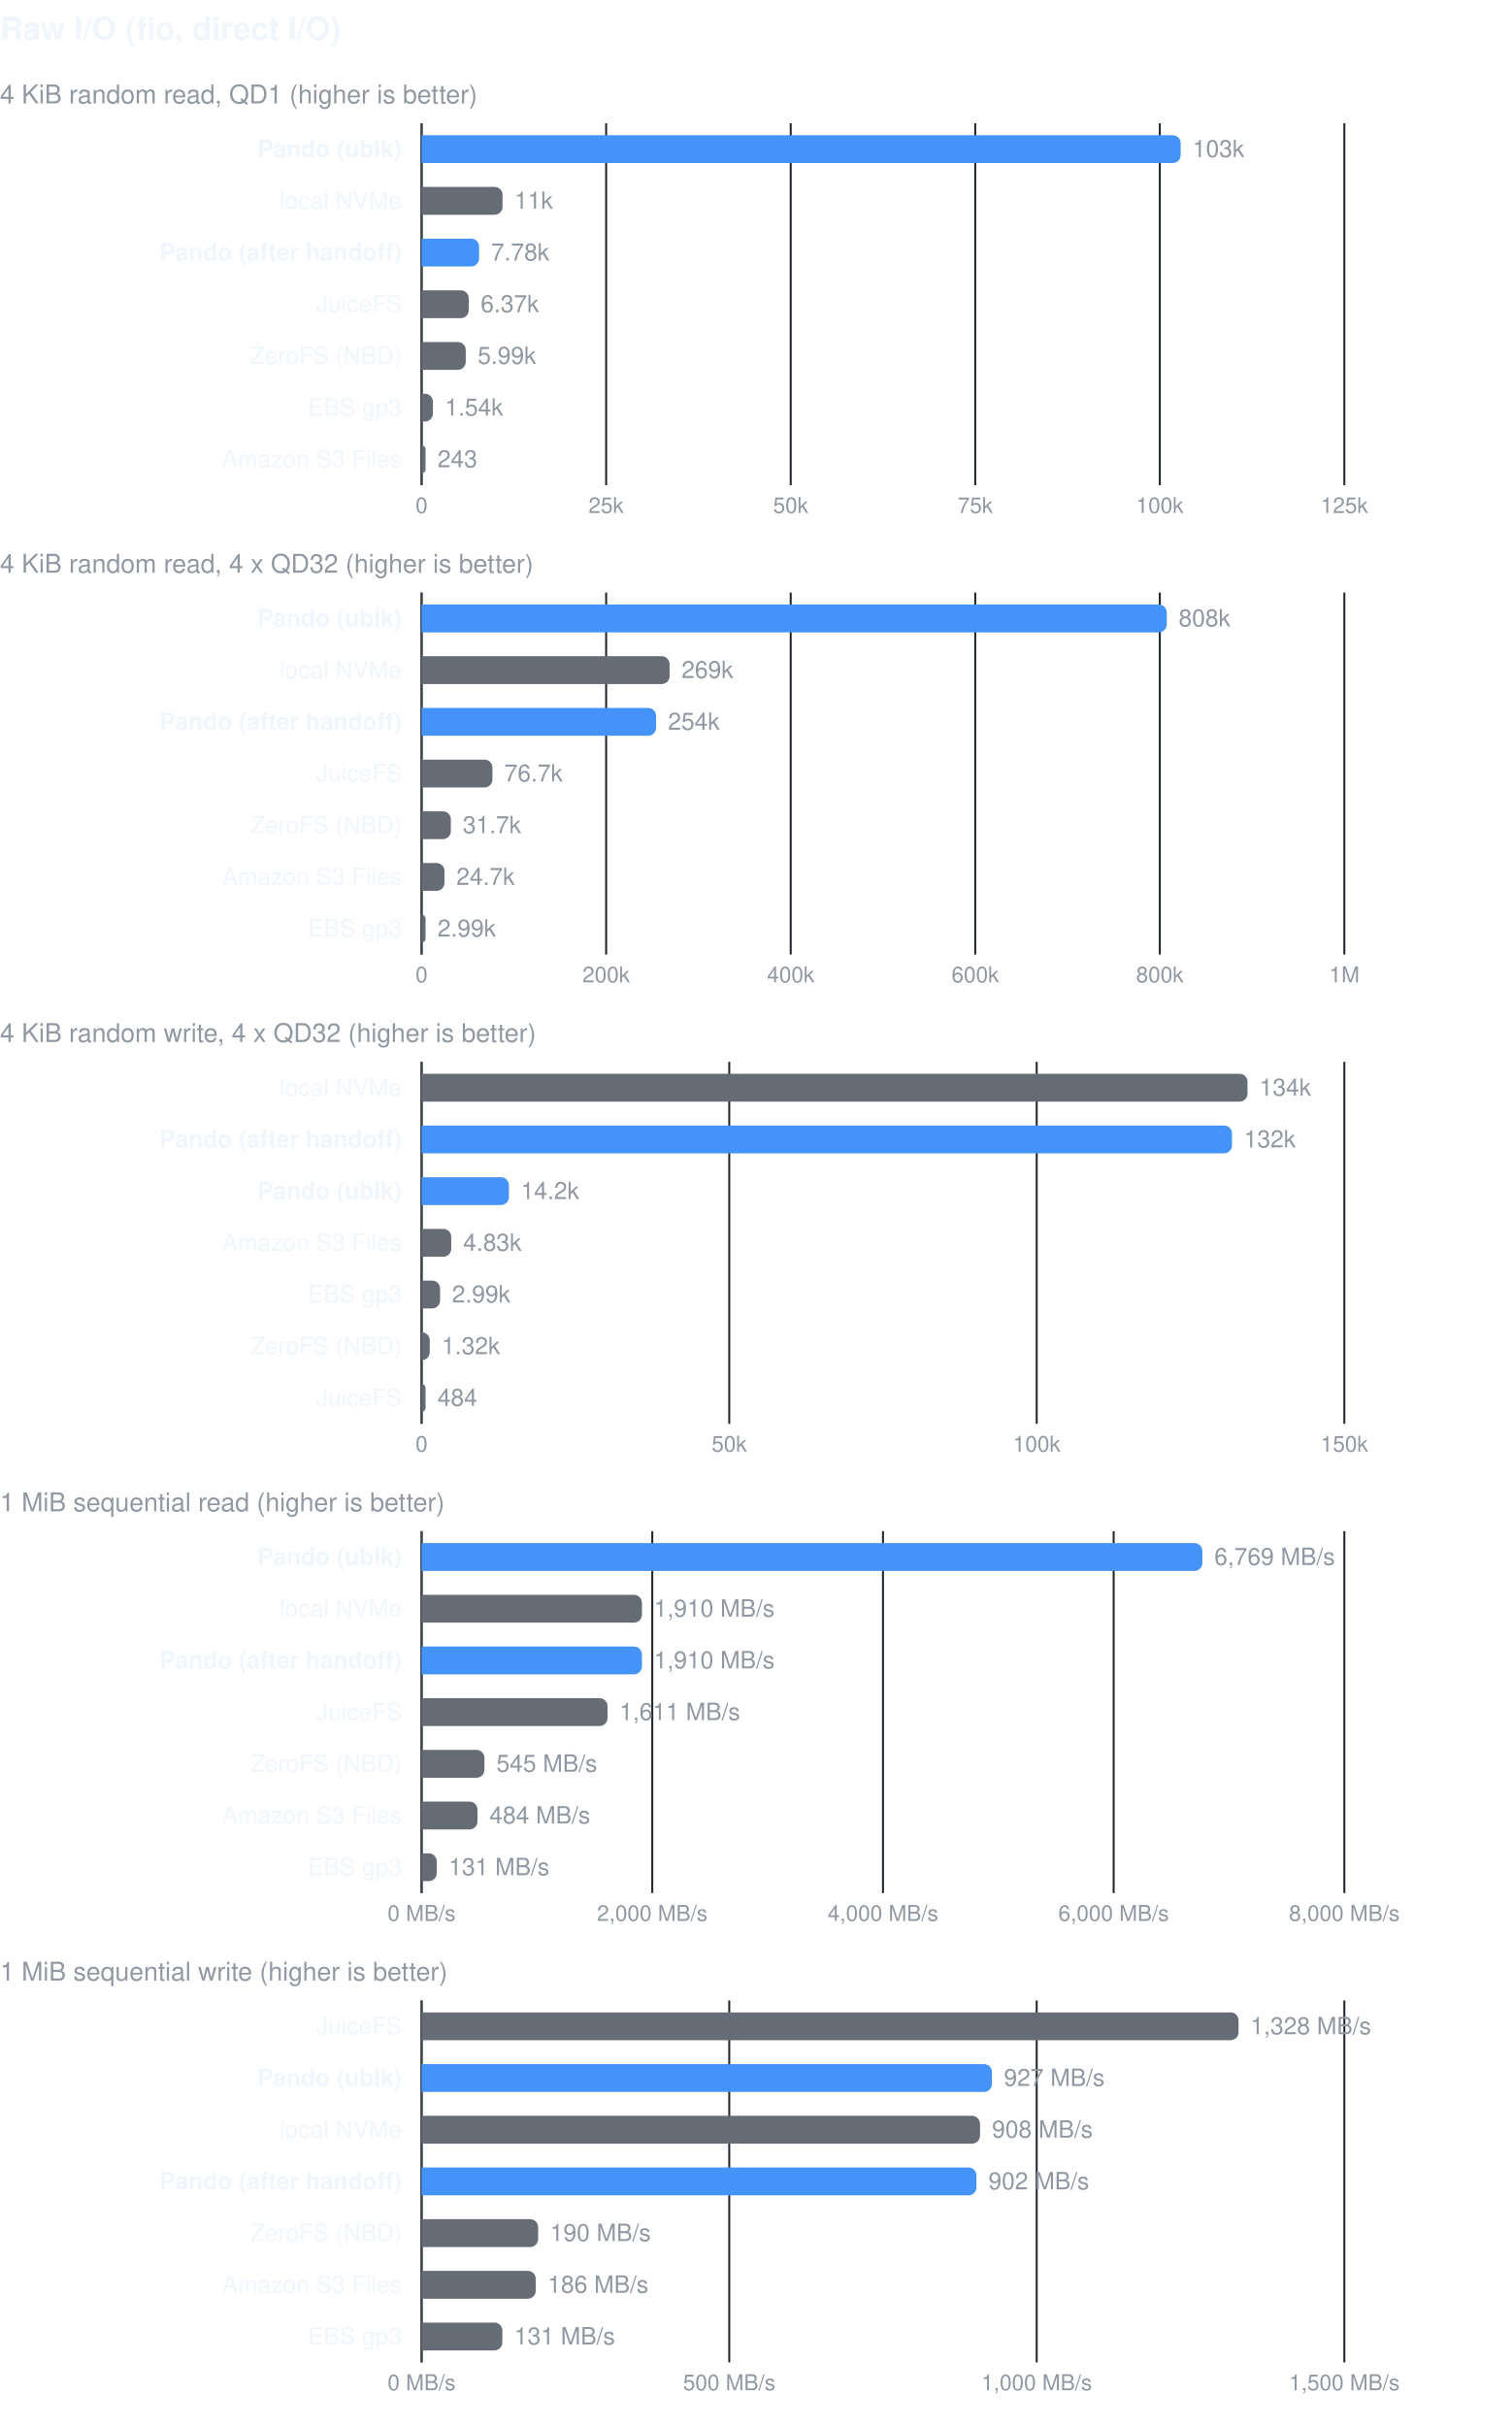
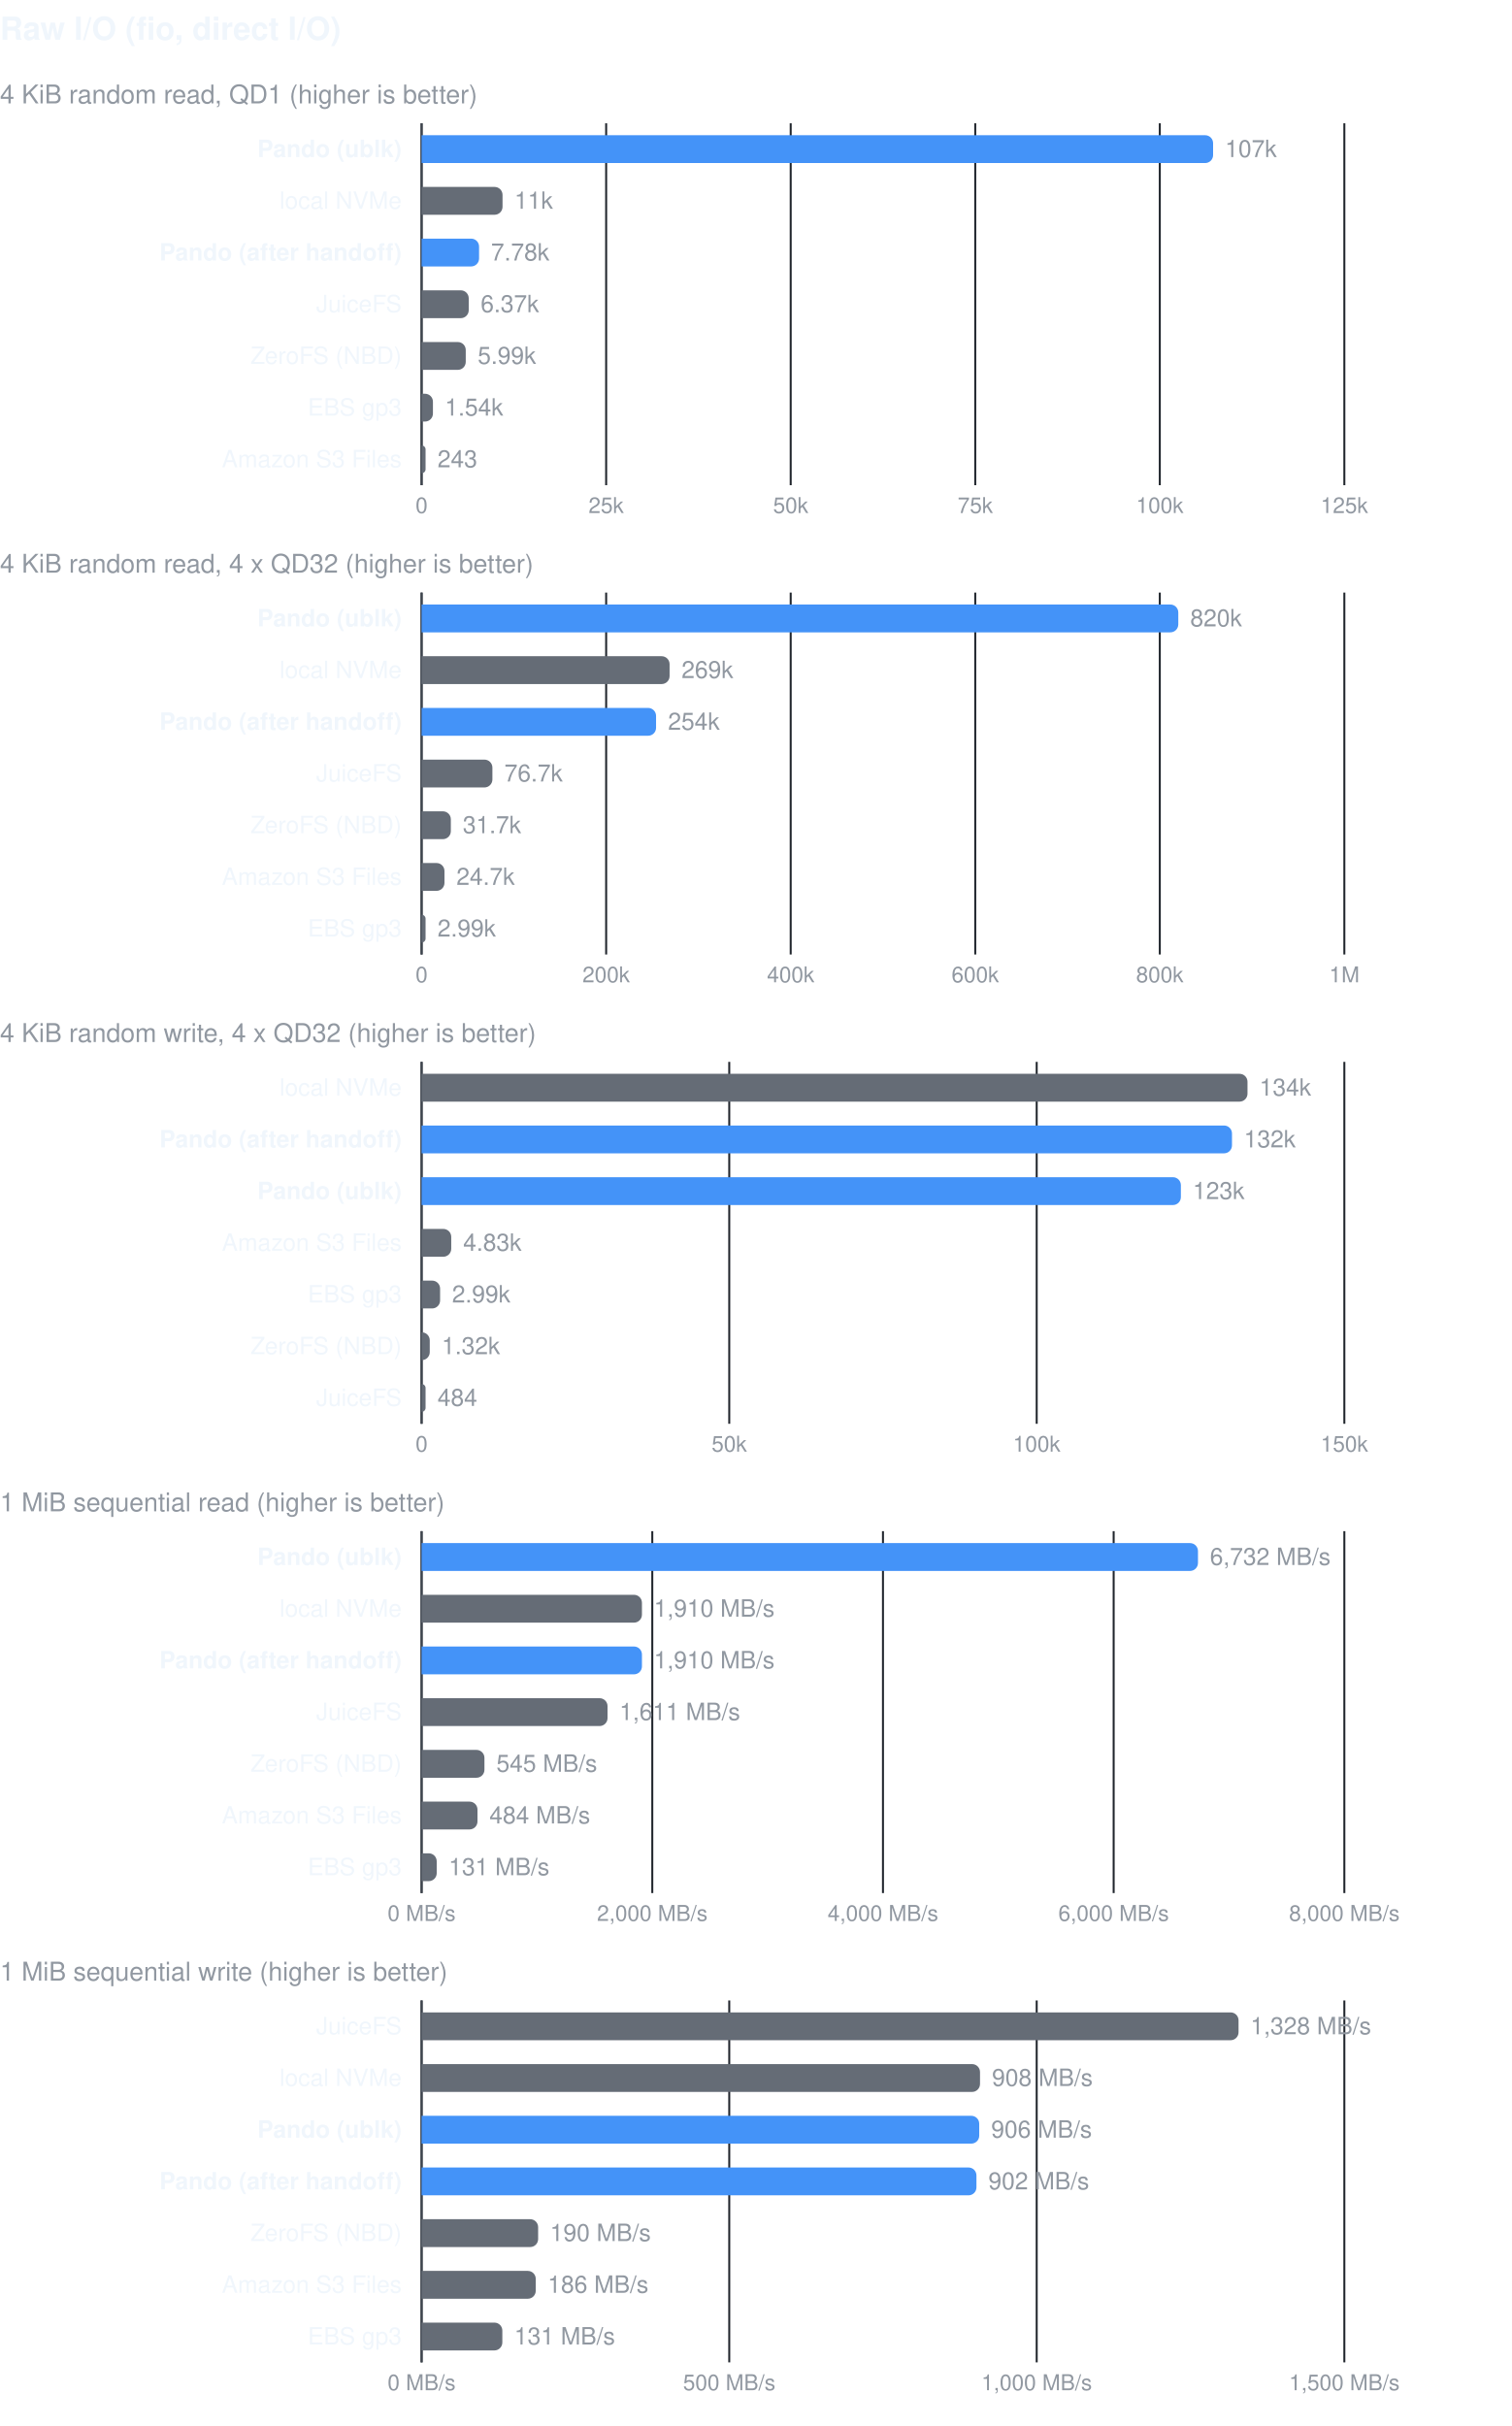
<svg xmlns="http://www.w3.org/2000/svg" width="760" height="1220" viewBox="0 0 760 1220" font-family="-apple-system, BlinkMacSystemFont, 'Segoe UI', Helvetica, Arial, sans-serif" role="img">
  <text x="0" y="20" font-size="16" font-weight="600" fill="#f0f6fc">Raw I/O (fio, direct I/O)</text>
  <text x="0" y="52" font-size="13" fill="#9198a1">4 KiB random read, QD1 (higher is better)</text>
  <line x1="212.0" y1="62" x2="212.0" y2="244" stroke="#21262d" stroke-width="1" />
  <text x="212.0" y="258" font-size="11" fill="#9198a1" text-anchor="middle">0</text>
  <line x1="304.8" y1="62" x2="304.8" y2="244" stroke="#21262d" stroke-width="1" />
  <text x="304.8" y="258" font-size="11" fill="#9198a1" text-anchor="middle">25k</text>
  <line x1="397.6" y1="62" x2="397.6" y2="244" stroke="#21262d" stroke-width="1" />
  <text x="397.6" y="258" font-size="11" fill="#9198a1" text-anchor="middle">50k</text>
  <line x1="490.4" y1="62" x2="490.4" y2="244" stroke="#21262d" stroke-width="1" />
  <text x="490.4" y="258" font-size="11" fill="#9198a1" text-anchor="middle">75k</text>
  <line x1="583.2" y1="62" x2="583.2" y2="244" stroke="#21262d" stroke-width="1" />
  <text x="583.2" y="258" font-size="11" fill="#9198a1" text-anchor="middle">100k</text>
  <line x1="676.0" y1="62" x2="676.0" y2="244" stroke="#21262d" stroke-width="1" />
  <text x="676.0" y="258" font-size="11" fill="#9198a1" text-anchor="middle">125k</text>
  <line x1="212" y1="62" x2="212" y2="244" stroke="#3d444d" stroke-width="1" />
  <text x="202" y="79.0" font-size="12" fill="#f0f6fc" text-anchor="end" font-weight="600">Pando (ublk)</text>
-   <path d="M212,68.0 h377.7 a4,4 0 0 1 4,4 v6 a4,4 0 0 1 -4,4 h-377.7 z" fill="#4493f8" />
-   <text x="599.7" y="79.0" font-size="12" fill="#9198a1">103k</text>
+   <path d="M212,68.0 h394.0 a4,4 0 0 1 4,4 v6 a4,4 0 0 1 -4,4 h-394.0 z" fill="#4493f8" />
+   <text x="616.0" y="79.0" font-size="12" fill="#9198a1">107k</text>
  <text x="202" y="105.0" font-size="12" fill="#f0f6fc" text-anchor="end">local NVMe</text>
  <path d="M212,94.0 h36.7 a4,4 0 0 1 4,4 v6 a4,4 0 0 1 -4,4 h-36.7 z" fill="#656c76" />
  <text x="258.7" y="105.0" font-size="12" fill="#9198a1">11k</text>
  <text x="202" y="131.0" font-size="12" fill="#f0f6fc" text-anchor="end" font-weight="600">Pando (after handoff)</text>
  <path d="M212,120.0 h24.9 a4,4 0 0 1 4,4 v6 a4,4 0 0 1 -4,4 h-24.9 z" fill="#4493f8" />
  <text x="246.9" y="131.0" font-size="12" fill="#9198a1">7.78k</text>
  <text x="202" y="157.0" font-size="12" fill="#f0f6fc" text-anchor="end">JuiceFS</text>
  <path d="M212,146.0 h19.7 a4,4 0 0 1 4,4 v6 a4,4 0 0 1 -4,4 h-19.7 z" fill="#656c76" />
  <text x="241.7" y="157.0" font-size="12" fill="#9198a1">6.37k</text>
  <text x="202" y="183.0" font-size="12" fill="#f0f6fc" text-anchor="end">ZeroFS (NBD)</text>
  <path d="M212,172.0 h18.2 a4,4 0 0 1 4,4 v6 a4,4 0 0 1 -4,4 h-18.2 z" fill="#656c76" />
  <text x="240.2" y="183.0" font-size="12" fill="#9198a1">5.99k</text>
  <text x="202" y="209.0" font-size="12" fill="#f0f6fc" text-anchor="end">EBS gp3</text>
  <path d="M212,198.0 h1.7 a4,4 0 0 1 4,4 v6 a4,4 0 0 1 -4,4 h-1.7 z" fill="#656c76" />
  <text x="223.7" y="209.0" font-size="12" fill="#9198a1">1.54k</text>
  <text x="202" y="235.0" font-size="12" fill="#f0f6fc" text-anchor="end">Amazon S3 Files</text>
  <path d="M212,224.0 h0.0 a2,2 0 0 1 2,2 v10 a2,2 0 0 1 -2,2 h-0.0 z" fill="#656c76" />
  <text x="220.0" y="235.0" font-size="12" fill="#9198a1">243</text>
  <text x="0" y="288" font-size="13" fill="#9198a1">4 KiB random read, 4 x QD32 (higher is better)</text>
  <line x1="212.0" y1="298" x2="212.0" y2="480" stroke="#21262d" stroke-width="1" />
  <text x="212.0" y="494" font-size="11" fill="#9198a1" text-anchor="middle">0</text>
  <line x1="304.8" y1="298" x2="304.8" y2="480" stroke="#21262d" stroke-width="1" />
  <text x="304.8" y="494" font-size="11" fill="#9198a1" text-anchor="middle">200k</text>
  <line x1="397.6" y1="298" x2="397.6" y2="480" stroke="#21262d" stroke-width="1" />
  <text x="397.6" y="494" font-size="11" fill="#9198a1" text-anchor="middle">400k</text>
  <line x1="490.4" y1="298" x2="490.4" y2="480" stroke="#21262d" stroke-width="1" />
  <text x="490.4" y="494" font-size="11" fill="#9198a1" text-anchor="middle">600k</text>
  <line x1="583.2" y1="298" x2="583.2" y2="480" stroke="#21262d" stroke-width="1" />
  <text x="583.2" y="494" font-size="11" fill="#9198a1" text-anchor="middle">800k</text>
  <line x1="676.0" y1="298" x2="676.0" y2="480" stroke="#21262d" stroke-width="1" />
  <text x="676.0" y="494" font-size="11" fill="#9198a1" text-anchor="middle">1M</text>
  <line x1="212" y1="298" x2="212" y2="480" stroke="#3d444d" stroke-width="1" />
  <text x="202" y="315.0" font-size="12" fill="#f0f6fc" text-anchor="end" font-weight="600">Pando (ublk)</text>
-   <path d="M212,304.0 h370.7 a4,4 0 0 1 4,4 v6 a4,4 0 0 1 -4,4 h-370.7 z" fill="#4493f8" />
-   <text x="592.7" y="315.0" font-size="12" fill="#9198a1">808k</text>
+   <path d="M212,304.0 h376.5 a4,4 0 0 1 4,4 v6 a4,4 0 0 1 -4,4 h-376.5 z" fill="#4493f8" />
+   <text x="598.5" y="315.0" font-size="12" fill="#9198a1">820k</text>
  <text x="202" y="341.0" font-size="12" fill="#f0f6fc" text-anchor="end">local NVMe</text>
  <path d="M212,330.0 h120.7 a4,4 0 0 1 4,4 v6 a4,4 0 0 1 -4,4 h-120.7 z" fill="#656c76" />
  <text x="342.7" y="341.0" font-size="12" fill="#9198a1">269k</text>
  <text x="202" y="367.0" font-size="12" fill="#f0f6fc" text-anchor="end" font-weight="600">Pando (after handoff)</text>
  <path d="M212,356.0 h113.9 a4,4 0 0 1 4,4 v6 a4,4 0 0 1 -4,4 h-113.9 z" fill="#4493f8" />
  <text x="335.9" y="367.0" font-size="12" fill="#9198a1">254k</text>
  <text x="202" y="393.0" font-size="12" fill="#f0f6fc" text-anchor="end">JuiceFS</text>
  <path d="M212,382.0 h31.6 a4,4 0 0 1 4,4 v6 a4,4 0 0 1 -4,4 h-31.6 z" fill="#656c76" />
  <text x="253.6" y="393.0" font-size="12" fill="#9198a1">76.7k</text>
  <text x="202" y="419.0" font-size="12" fill="#f0f6fc" text-anchor="end">ZeroFS (NBD)</text>
  <path d="M212,408.0 h10.7 a4,4 0 0 1 4,4 v6 a4,4 0 0 1 -4,4 h-10.7 z" fill="#656c76" />
  <text x="232.7" y="419.0" font-size="12" fill="#9198a1">31.7k</text>
  <text x="202" y="445.0" font-size="12" fill="#f0f6fc" text-anchor="end">Amazon S3 Files</text>
  <path d="M212,434.0 h7.5 a4,4 0 0 1 4,4 v6 a4,4 0 0 1 -4,4 h-7.5 z" fill="#656c76" />
  <text x="229.5" y="445.0" font-size="12" fill="#9198a1">24.7k</text>
  <text x="202" y="471.0" font-size="12" fill="#f0f6fc" text-anchor="end">EBS gp3</text>
  <path d="M212,460.0 h0.0 a2,2 0 0 1 2,2 v10 a2,2 0 0 1 -2,2 h-0.0 z" fill="#656c76" />
  <text x="220.0" y="471.0" font-size="12" fill="#9198a1">2.99k</text>
  <text x="0" y="524" font-size="13" fill="#9198a1">4 KiB random write, 4 x QD32 (higher is better)</text>
  <line x1="212.0" y1="534" x2="212.0" y2="716" stroke="#21262d" stroke-width="1" />
  <text x="212.0" y="730" font-size="11" fill="#9198a1" text-anchor="middle">0</text>
  <line x1="366.7" y1="534" x2="366.7" y2="716" stroke="#21262d" stroke-width="1" />
  <text x="366.7" y="730" font-size="11" fill="#9198a1" text-anchor="middle">50k</text>
  <line x1="521.3" y1="534" x2="521.3" y2="716" stroke="#21262d" stroke-width="1" />
  <text x="521.3" y="730" font-size="11" fill="#9198a1" text-anchor="middle">100k</text>
  <line x1="676.0" y1="534" x2="676.0" y2="716" stroke="#21262d" stroke-width="1" />
  <text x="676.0" y="730" font-size="11" fill="#9198a1" text-anchor="middle">150k</text>
  <line x1="212" y1="534" x2="212" y2="716" stroke="#3d444d" stroke-width="1" />
  <text x="202" y="551.0" font-size="12" fill="#f0f6fc" text-anchor="end">local NVMe</text>
  <path d="M212,540.0 h411.3 a4,4 0 0 1 4,4 v6 a4,4 0 0 1 -4,4 h-411.3 z" fill="#656c76" />
  <text x="633.3" y="551.0" font-size="12" fill="#9198a1">134k</text>
  <text x="202" y="577.0" font-size="12" fill="#f0f6fc" text-anchor="end" font-weight="600">Pando (after handoff)</text>
  <path d="M212,566.0 h403.5 a4,4 0 0 1 4,4 v6 a4,4 0 0 1 -4,4 h-403.5 z" fill="#4493f8" />
  <text x="625.5" y="577.0" font-size="12" fill="#9198a1">132k</text>
  <text x="202" y="603.0" font-size="12" fill="#f0f6fc" text-anchor="end" font-weight="600">Pando (ublk)</text>
-   <path d="M212,592.0 h39.9 a4,4 0 0 1 4,4 v6 a4,4 0 0 1 -4,4 h-39.9 z" fill="#4493f8" />
-   <text x="261.9" y="603.0" font-size="12" fill="#9198a1">14.2k</text>
+   <path d="M212,592.0 h377.8 a4,4 0 0 1 4,4 v6 a4,4 0 0 1 -4,4 h-377.8 z" fill="#4493f8" />
+   <text x="599.8" y="603.0" font-size="12" fill="#9198a1">123k</text>
  <text x="202" y="629.0" font-size="12" fill="#f0f6fc" text-anchor="end">Amazon S3 Files</text>
  <path d="M212,618.0 h10.9 a4,4 0 0 1 4,4 v6 a4,4 0 0 1 -4,4 h-10.9 z" fill="#656c76" />
  <text x="232.9" y="629.0" font-size="12" fill="#9198a1">4.83k</text>
  <text x="202" y="655.0" font-size="12" fill="#f0f6fc" text-anchor="end">EBS gp3</text>
  <path d="M212,644.0 h5.3 a4,4 0 0 1 4,4 v6 a4,4 0 0 1 -4,4 h-5.3 z" fill="#656c76" />
  <text x="227.3" y="655.0" font-size="12" fill="#9198a1">2.99k</text>
  <text x="202" y="681.0" font-size="12" fill="#f0f6fc" text-anchor="end">ZeroFS (NBD)</text>
  <path d="M212,670.0 h0.1 a4,4 0 0 1 4,4 v6 a4,4 0 0 1 -4,4 h-0.1 z" fill="#656c76" />
  <text x="222.1" y="681.0" font-size="12" fill="#9198a1">1.32k</text>
  <text x="202" y="707.0" font-size="12" fill="#f0f6fc" text-anchor="end">JuiceFS</text>
  <path d="M212,696.0 h0.0 a2,2 0 0 1 2,2 v10 a2,2 0 0 1 -2,2 h-0.0 z" fill="#656c76" />
  <text x="220.0" y="707.0" font-size="12" fill="#9198a1">484</text>
  <text x="0" y="760" font-size="13" fill="#9198a1">1 MiB sequential read (higher is better)</text>
  <line x1="212.0" y1="770" x2="212.0" y2="952" stroke="#21262d" stroke-width="1" />
  <text x="212.0" y="966" font-size="11" fill="#9198a1" text-anchor="middle">0 MB/s</text>
  <line x1="328.0" y1="770" x2="328.0" y2="952" stroke="#21262d" stroke-width="1" />
  <text x="328.0" y="966" font-size="11" fill="#9198a1" text-anchor="middle">2,000 MB/s</text>
  <line x1="444.0" y1="770" x2="444.0" y2="952" stroke="#21262d" stroke-width="1" />
  <text x="444.0" y="966" font-size="11" fill="#9198a1" text-anchor="middle">4,000 MB/s</text>
  <line x1="560.0" y1="770" x2="560.0" y2="952" stroke="#21262d" stroke-width="1" />
  <text x="560.0" y="966" font-size="11" fill="#9198a1" text-anchor="middle">6,000 MB/s</text>
  <line x1="676.0" y1="770" x2="676.0" y2="952" stroke="#21262d" stroke-width="1" />
  <text x="676.0" y="966" font-size="11" fill="#9198a1" text-anchor="middle">8,000 MB/s</text>
  <line x1="212" y1="770" x2="212" y2="952" stroke="#3d444d" stroke-width="1" />
  <text x="202" y="787.0" font-size="12" fill="#f0f6fc" text-anchor="end" font-weight="600">Pando (ublk)</text>
-   <path d="M212,776.0 h388.6 a4,4 0 0 1 4,4 v6 a4,4 0 0 1 -4,4 h-388.6 z" fill="#4493f8" />
-   <text x="610.6" y="787.0" font-size="12" fill="#9198a1">6,769 MB/s</text>
+   <path d="M212,776.0 h386.4 a4,4 0 0 1 4,4 v6 a4,4 0 0 1 -4,4 h-386.4 z" fill="#4493f8" />
+   <text x="608.4" y="787.0" font-size="12" fill="#9198a1">6,732 MB/s</text>
  <text x="202" y="813.0" font-size="12" fill="#f0f6fc" text-anchor="end">local NVMe</text>
  <path d="M212,802.0 h106.8 a4,4 0 0 1 4,4 v6 a4,4 0 0 1 -4,4 h-106.8 z" fill="#656c76" />
  <text x="328.8" y="813.0" font-size="12" fill="#9198a1">1,910 MB/s</text>
  <text x="202" y="839.0" font-size="12" fill="#f0f6fc" text-anchor="end" font-weight="600">Pando (after handoff)</text>
  <path d="M212,828.0 h106.8 a4,4 0 0 1 4,4 v6 a4,4 0 0 1 -4,4 h-106.8 z" fill="#4493f8" />
  <text x="328.8" y="839.0" font-size="12" fill="#9198a1">1,910 MB/s</text>
  <text x="202" y="865.0" font-size="12" fill="#f0f6fc" text-anchor="end">JuiceFS</text>
  <path d="M212,854.0 h89.5 a4,4 0 0 1 4,4 v6 a4,4 0 0 1 -4,4 h-89.5 z" fill="#656c76" />
  <text x="311.5" y="865.0" font-size="12" fill="#9198a1">1,611 MB/s</text>
  <text x="202" y="891.0" font-size="12" fill="#f0f6fc" text-anchor="end">ZeroFS (NBD)</text>
  <path d="M212,880.0 h27.6 a4,4 0 0 1 4,4 v6 a4,4 0 0 1 -4,4 h-27.6 z" fill="#656c76" />
  <text x="249.6" y="891.0" font-size="12" fill="#9198a1">545 MB/s</text>
  <text x="202" y="917.0" font-size="12" fill="#f0f6fc" text-anchor="end">Amazon S3 Files</text>
  <path d="M212,906.0 h24.1 a4,4 0 0 1 4,4 v6 a4,4 0 0 1 -4,4 h-24.1 z" fill="#656c76" />
  <text x="246.1" y="917.0" font-size="12" fill="#9198a1">484 MB/s</text>
  <text x="202" y="943.0" font-size="12" fill="#f0f6fc" text-anchor="end">EBS gp3</text>
  <path d="M212,932.0 h3.6 a4,4 0 0 1 4,4 v6 a4,4 0 0 1 -4,4 h-3.6 z" fill="#656c76" />
  <text x="225.6" y="943.0" font-size="12" fill="#9198a1">131 MB/s</text>
  <text x="0" y="996" font-size="13" fill="#9198a1">1 MiB sequential write (higher is better)</text>
  <line x1="212.0" y1="1006" x2="212.0" y2="1188" stroke="#21262d" stroke-width="1" />
  <text x="212.0" y="1202" font-size="11" fill="#9198a1" text-anchor="middle">0 MB/s</text>
  <line x1="366.7" y1="1006" x2="366.7" y2="1188" stroke="#21262d" stroke-width="1" />
  <text x="366.7" y="1202" font-size="11" fill="#9198a1" text-anchor="middle">500 MB/s</text>
  <line x1="521.3" y1="1006" x2="521.3" y2="1188" stroke="#21262d" stroke-width="1" />
  <text x="521.3" y="1202" font-size="11" fill="#9198a1" text-anchor="middle">1,000 MB/s</text>
  <line x1="676.0" y1="1006" x2="676.0" y2="1188" stroke="#21262d" stroke-width="1" />
  <text x="676.0" y="1202" font-size="11" fill="#9198a1" text-anchor="middle">1,500 MB/s</text>
  <line x1="212" y1="1006" x2="212" y2="1188" stroke="#3d444d" stroke-width="1" />
  <text x="202" y="1023.0" font-size="12" fill="#f0f6fc" text-anchor="end">JuiceFS</text>
  <path d="M212,1012.0 h406.8 a4,4 0 0 1 4,4 v6 a4,4 0 0 1 -4,4 h-406.8 z" fill="#656c76" />
  <text x="628.8" y="1023.0" font-size="12" fill="#9198a1">1,328 MB/s</text>
-   <text x="202" y="1049.0" font-size="12" fill="#f0f6fc" text-anchor="end" font-weight="600">Pando (ublk)</text>
-   <path d="M212,1038.0 h282.8 a4,4 0 0 1 4,4 v6 a4,4 0 0 1 -4,4 h-282.8 z" fill="#4493f8" />
-   <text x="504.8" y="1049.0" font-size="12" fill="#9198a1">927 MB/s</text>
-   <text x="202" y="1075.0" font-size="12" fill="#f0f6fc" text-anchor="end">local NVMe</text>
-   <path d="M212,1064.0 h276.8 a4,4 0 0 1 4,4 v6 a4,4 0 0 1 -4,4 h-276.8 z" fill="#656c76" />
-   <text x="498.8" y="1075.0" font-size="12" fill="#9198a1">908 MB/s</text>
+   <text x="202" y="1049.0" font-size="12" fill="#f0f6fc" text-anchor="end">local NVMe</text>
+   <path d="M212,1038.0 h276.8 a4,4 0 0 1 4,4 v6 a4,4 0 0 1 -4,4 h-276.8 z" fill="#656c76" />
+   <text x="498.8" y="1049.0" font-size="12" fill="#9198a1">908 MB/s</text>
+   <text x="202" y="1075.0" font-size="12" fill="#f0f6fc" text-anchor="end" font-weight="600">Pando (ublk)</text>
+   <path d="M212,1064.0 h276.4 a4,4 0 0 1 4,4 v6 a4,4 0 0 1 -4,4 h-276.4 z" fill="#4493f8" />
+   <text x="498.4" y="1075.0" font-size="12" fill="#9198a1">906 MB/s</text>
  <text x="202" y="1101.0" font-size="12" fill="#f0f6fc" text-anchor="end" font-weight="600">Pando (after handoff)</text>
  <path d="M212,1090.0 h275.0 a4,4 0 0 1 4,4 v6 a4,4 0 0 1 -4,4 h-275.0 z" fill="#4493f8" />
  <text x="497.0" y="1101.0" font-size="12" fill="#9198a1">902 MB/s</text>
  <text x="202" y="1127.0" font-size="12" fill="#f0f6fc" text-anchor="end">ZeroFS (NBD)</text>
  <path d="M212,1116.0 h54.6 a4,4 0 0 1 4,4 v6 a4,4 0 0 1 -4,4 h-54.6 z" fill="#656c76" />
  <text x="276.6" y="1127.0" font-size="12" fill="#9198a1">190 MB/s</text>
  <text x="202" y="1153.0" font-size="12" fill="#f0f6fc" text-anchor="end">Amazon S3 Files</text>
  <path d="M212,1142.0 h53.4 a4,4 0 0 1 4,4 v6 a4,4 0 0 1 -4,4 h-53.4 z" fill="#656c76" />
  <text x="275.4" y="1153.0" font-size="12" fill="#9198a1">186 MB/s</text>
  <text x="202" y="1179.0" font-size="12" fill="#f0f6fc" text-anchor="end">EBS gp3</text>
  <path d="M212,1168.0 h36.6 a4,4 0 0 1 4,4 v6 a4,4 0 0 1 -4,4 h-36.6 z" fill="#656c76" />
  <text x="258.6" y="1179.0" font-size="12" fill="#9198a1">131 MB/s</text>
</svg>
